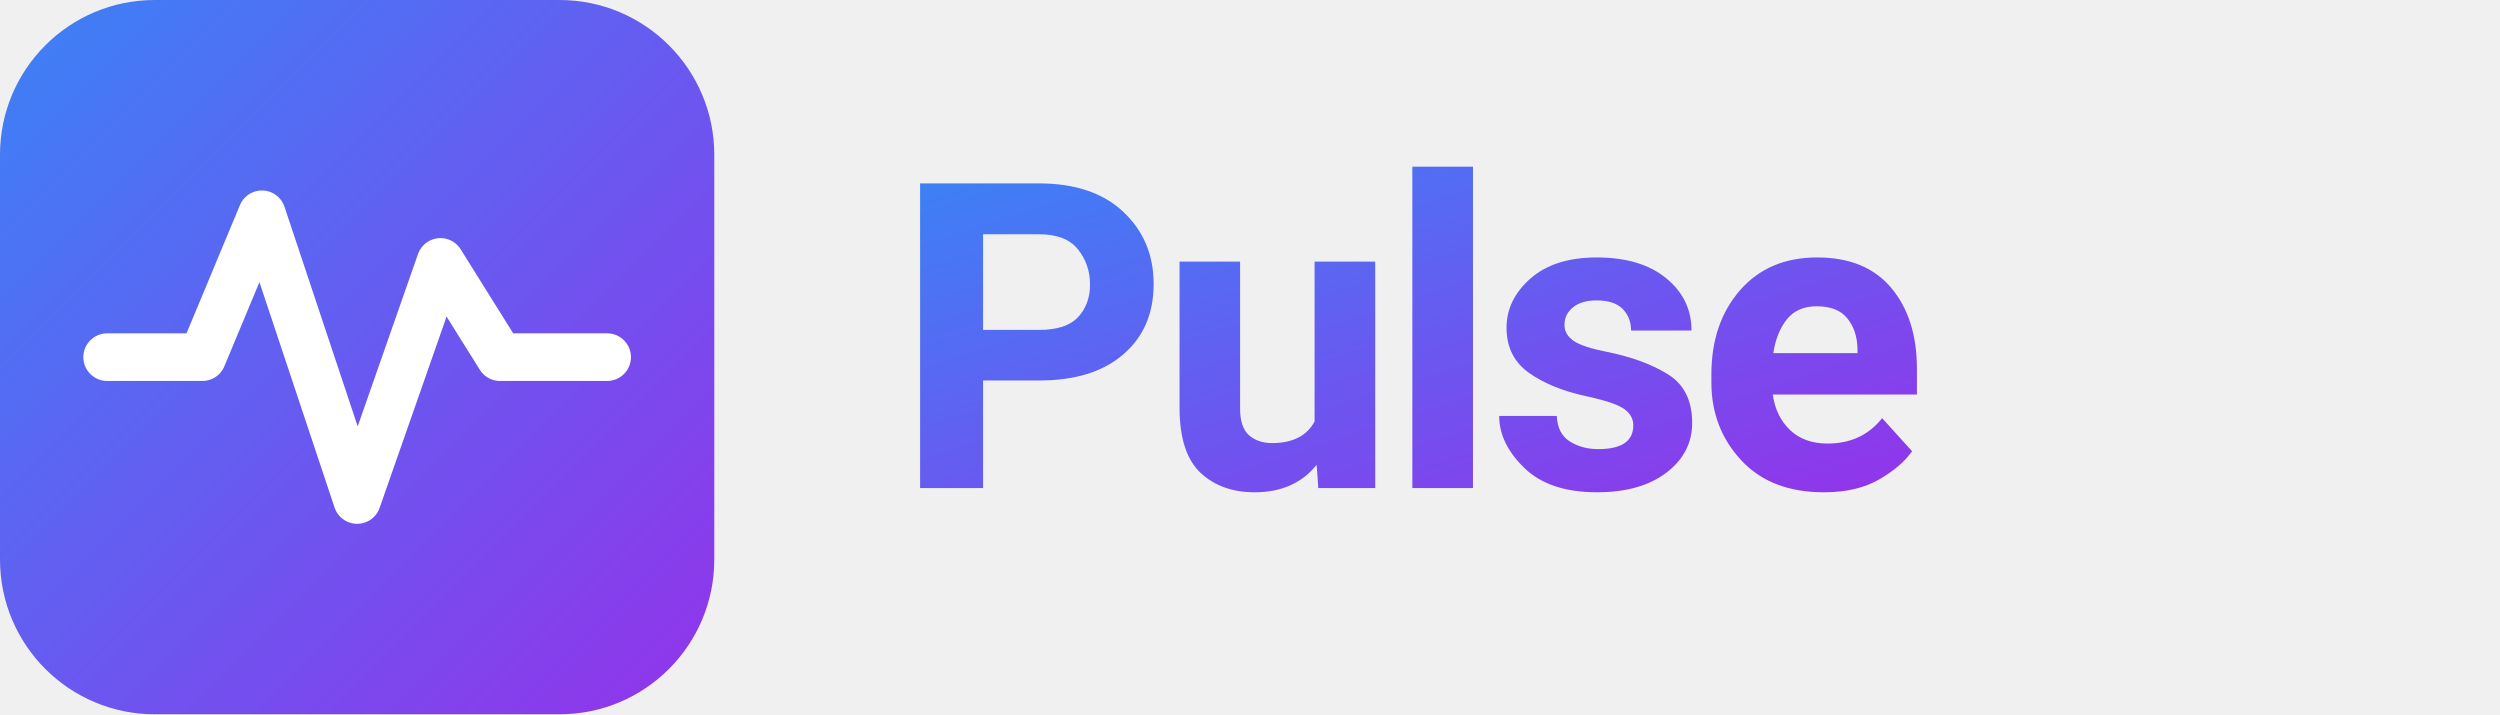
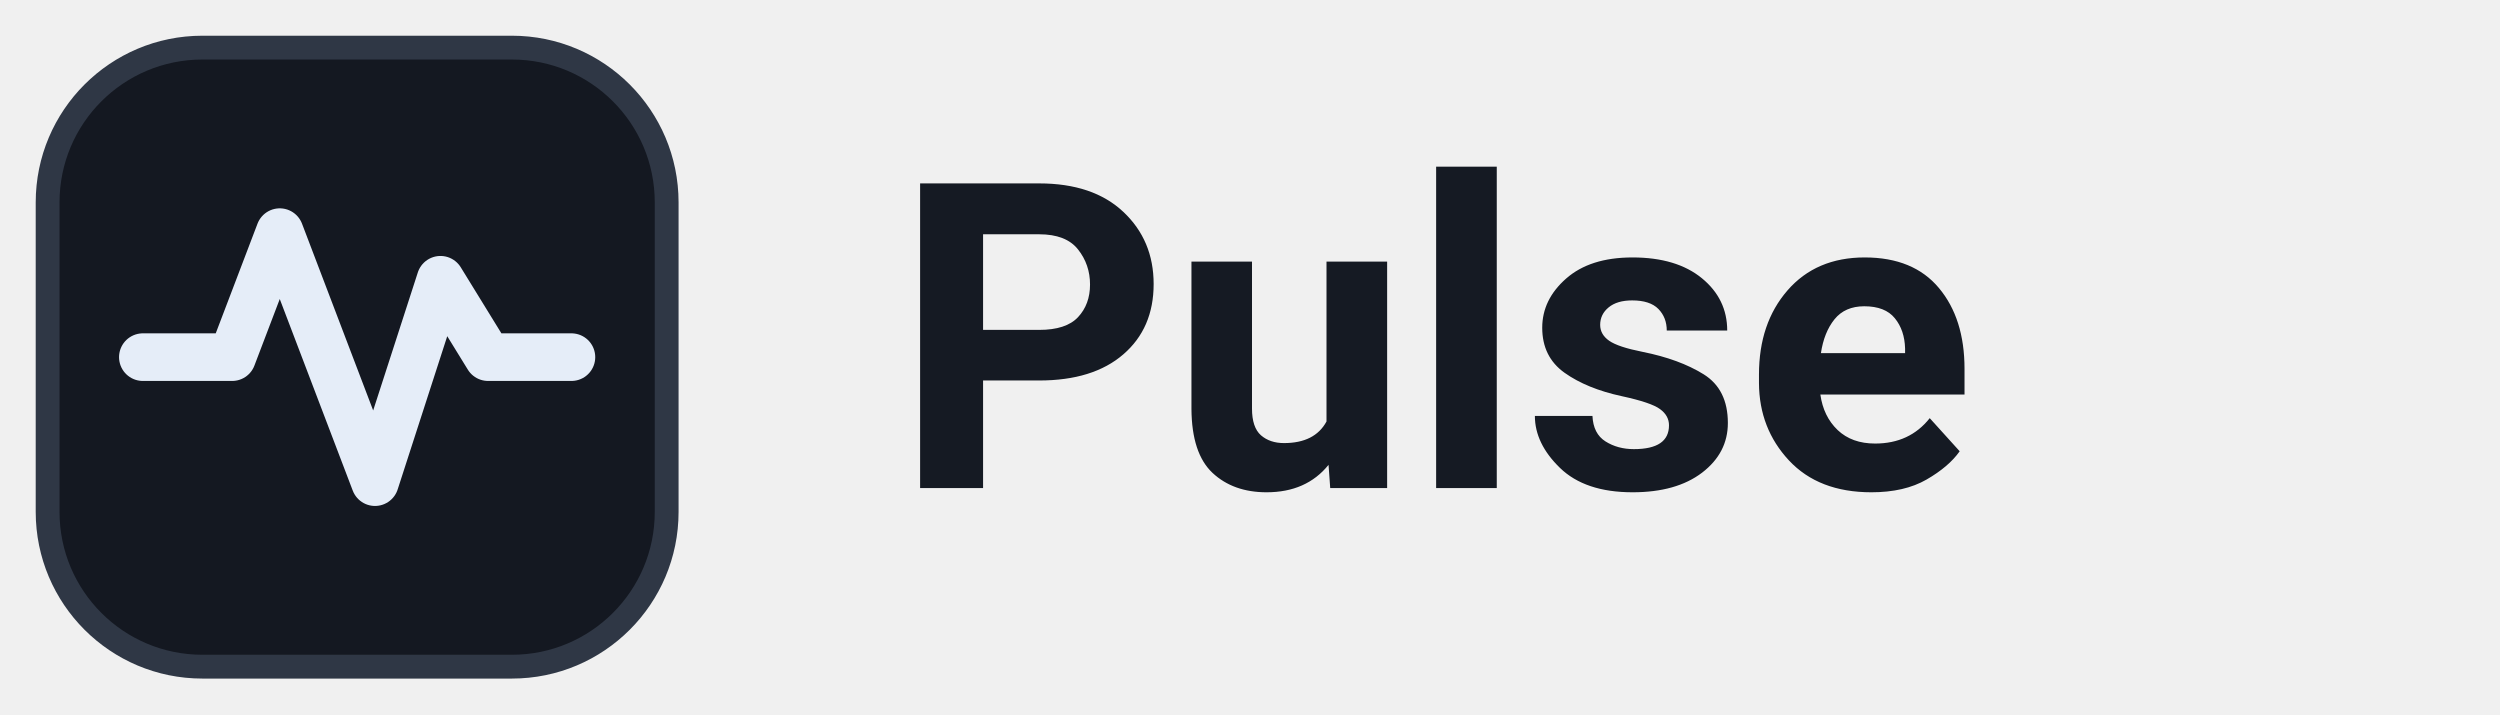
<svg xmlns="http://www.w3.org/2000/svg" viewBox="0 0 420 120" width="420" height="120" role="img" aria-label="Pulse">
-   <defs>
-     <linearGradient id="pulseBrandWM" x1="0%" y1="0%" x2="100%" y2="100%">
-       <stop offset="0%" stop-color="#3B82F6" />
-       <stop offset="100%" stop-color="#9333EA" />
-     </linearGradient>
-   </defs>
-   <rect width="120" height="120" rx="26" ry="26" fill="url(#pulseBrandWM)" />
-   <path d="M18 60 H34 L44 36 L60 84 L74 44 L84 60 H102" fill="none" stroke="#FFFFFF" stroke-width="8" stroke-linecap="round" stroke-linejoin="round" />
-   <text x="150" y="82" font-family="-apple-system, BlinkMacSystemFont, Segoe UI, Roboto, Helvetica Neue, Arial, sans-serif" font-size="72" font-weight="700" letter-spacing="-2" fill="url(#pulseBrandWM)">Pulse</text>
+   <rect x="8" y="8" width="104" height="104" rx="26" ry="26" fill="#141821" stroke="#2f3745" stroke-width="4" />
+   <path d="M24 60 H39 L47 39 L63 81 L74 47 L82 60 H96" fill="none" stroke="#E5EDF8" stroke-width="8" stroke-linecap="round" stroke-linejoin="round" />
+   <text x="150" y="82" font-family="-apple-system, BlinkMacSystemFont, Segoe UI, Roboto, Helvetica Neue, Arial, sans-serif" font-size="72" font-weight="700" letter-spacing="0" fill="#151A23">Pulse</text>
</svg>
